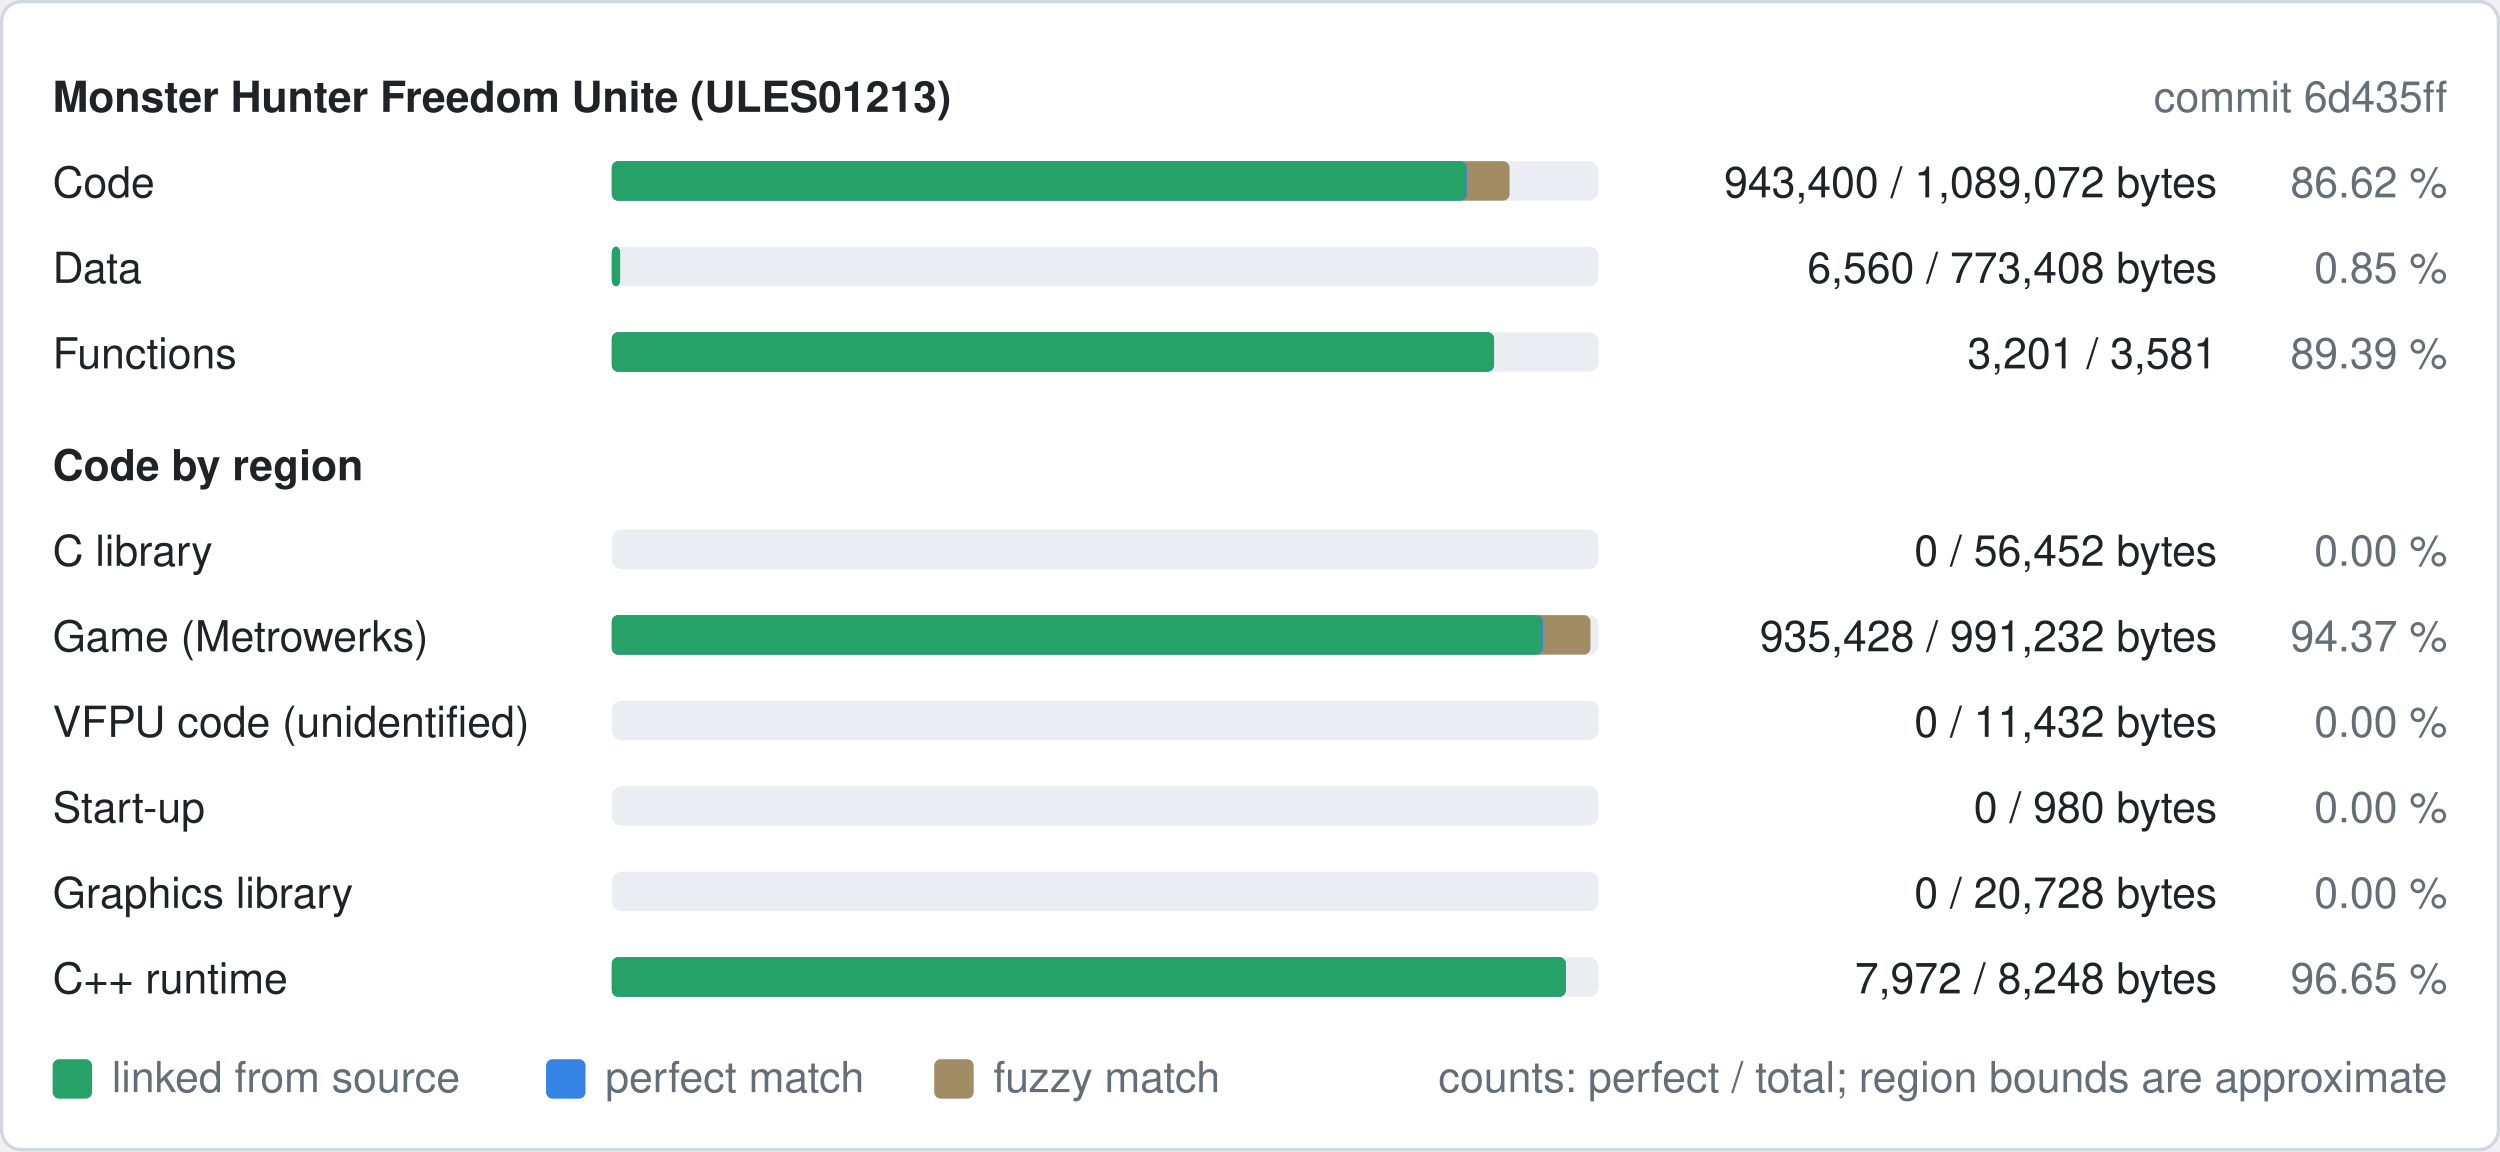
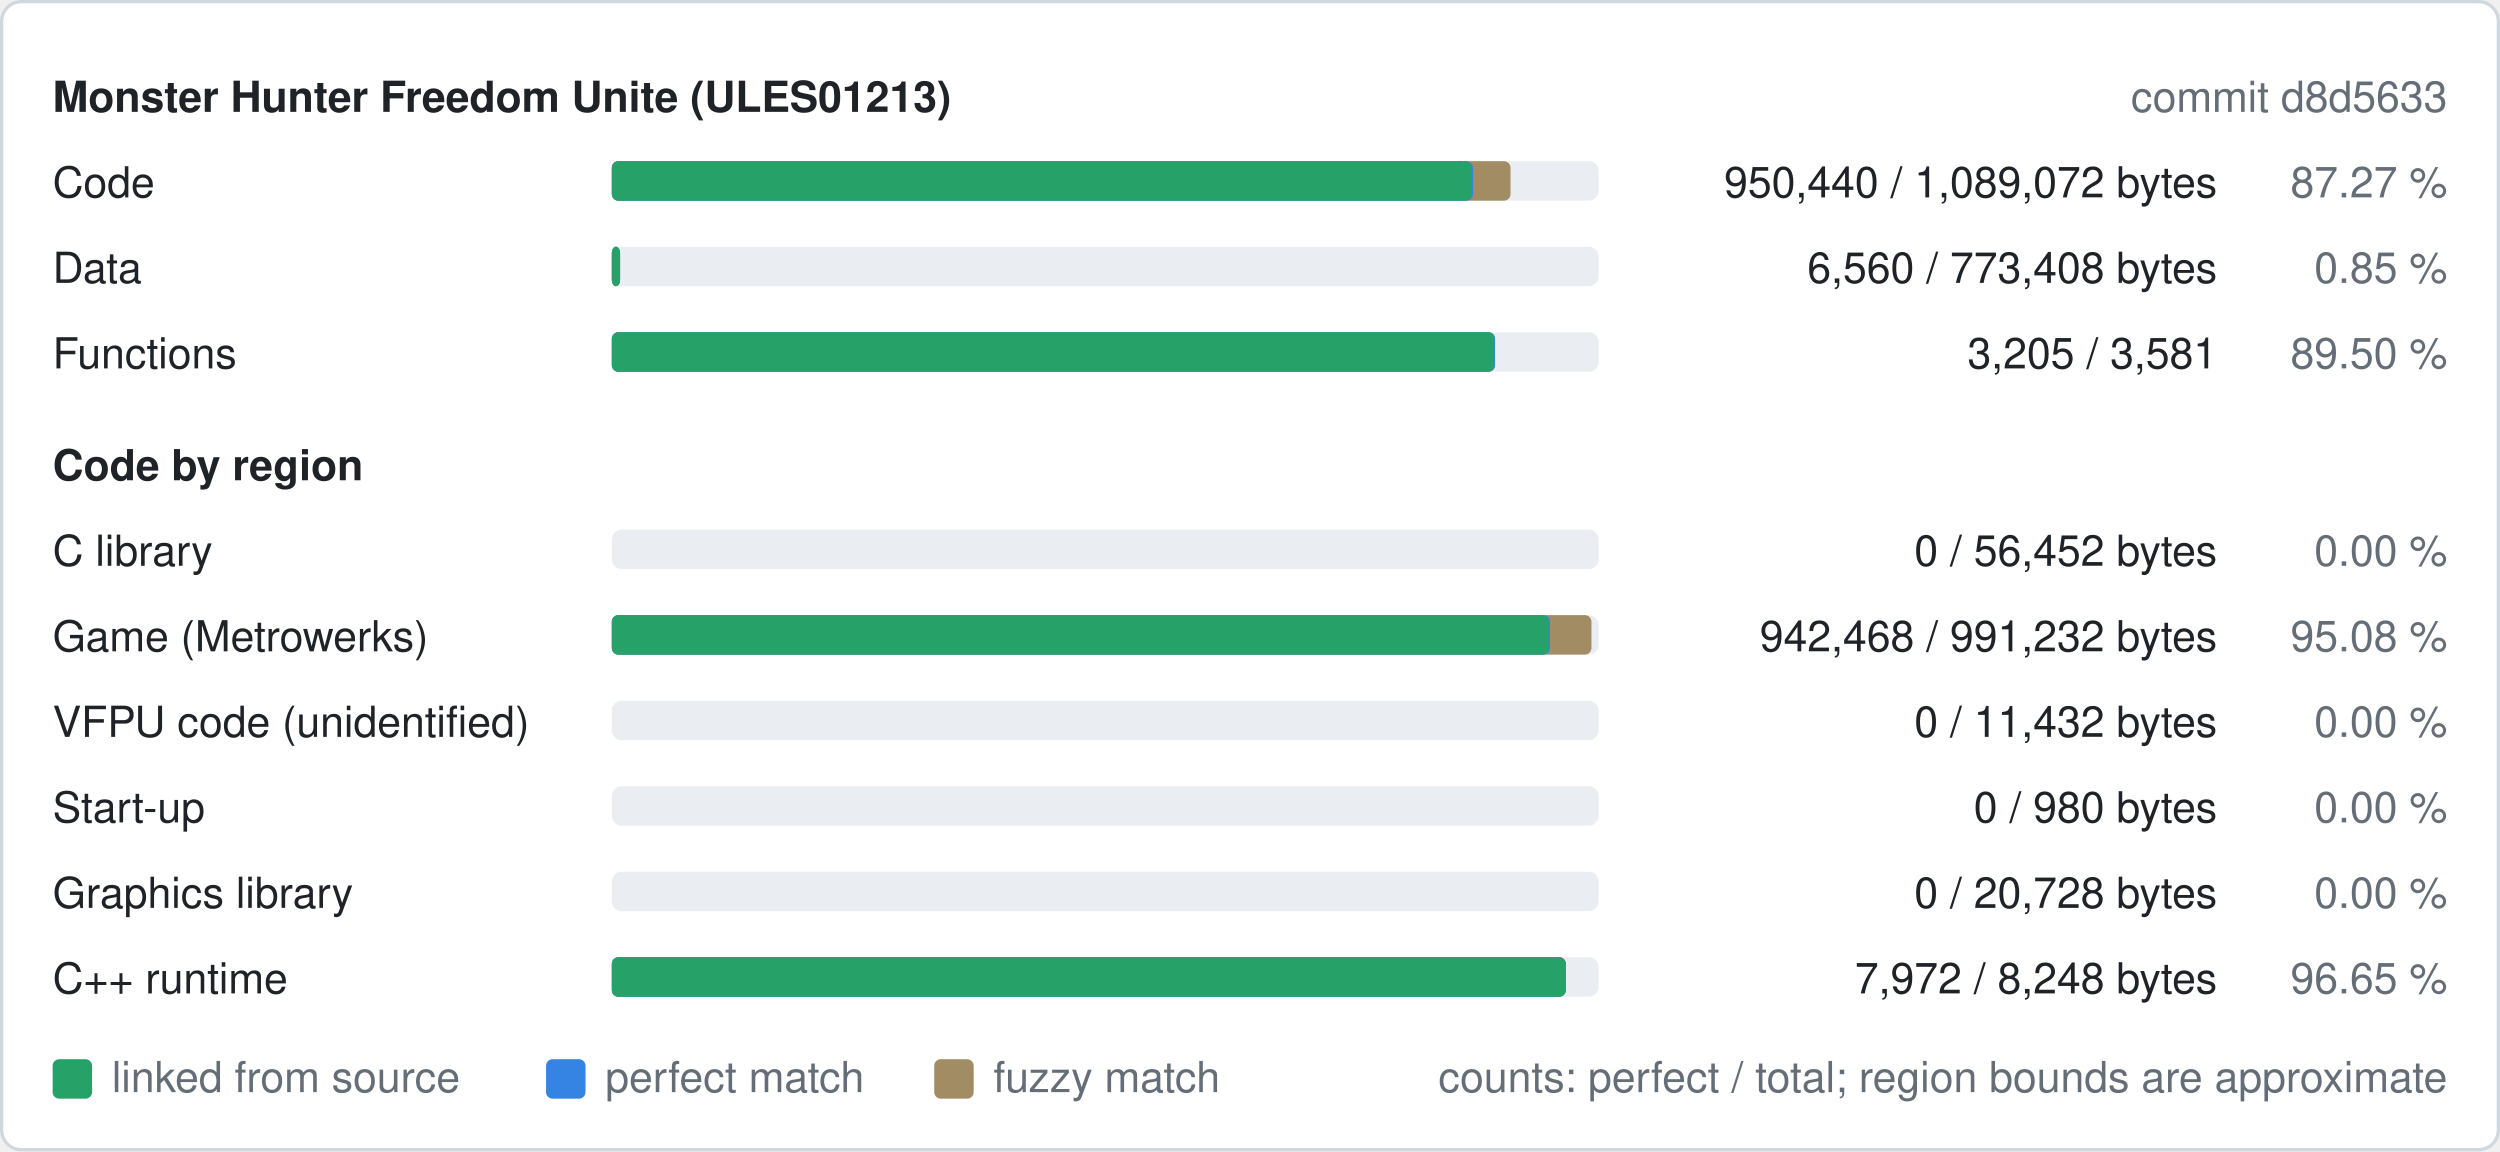
<svg xmlns="http://www.w3.org/2000/svg" width="760" height="350" viewBox="0 0 760 350" role="img" aria-label="Decompilation progress of ULES01213">
  <style>
text{font-family:-apple-system,BlinkMacSystemFont,"Segoe UI",Helvetica,Arial,sans-serif;font-size:13px}
.b{font-weight:600}
.bg{fill:#ffffff;stroke:#d0d7de}.t{fill:#1f2328}.m{fill:#656d76}.track{fill:#eaeef2}.fuzzy{fill:#a28c64}.perfect{fill:#3584e4}.linked{fill:#26a269}
@media (prefers-color-scheme: dark){.bg{fill:#0d1117;stroke:#30363d}.t{fill:#e6edf3}.m{fill:#8d96a0}.track{fill:#21262d}.fuzzy{fill:#a28c64}.perfect{fill:#3584e4}.linked{fill:#2ec27e}}
</style>
  <rect class="bg" x="0.5" y="0.5" width="759" height="349" rx="6" />
  <text class="t b" x="16" y="34">Monster Hunter Freedom Unite (ULES01213)</text>
-   <text class="m" x="744" y="34" text-anchor="end">commit 6d435ff</text>
+   <text class="m" x="744" y="34" text-anchor="end">commit d8d5633</text>
  <text class="t" x="16" y="60">Code</text>
  <rect class="track" x="186" y="49" width="300" height="12" rx="3" />
-   <rect class="fuzzy" x="186" y="49" width="272.9" height="12" rx="2" />
-   <rect class="perfect" x="186" y="49" width="259.9" height="12" rx="2" />
-   <rect class="linked" x="186" y="49" width="259.5" height="12" rx="2" />
-   <text class="t" x="674" y="60" text-anchor="end">943,400 / 1,089,072 bytes</text>
-   <text class="m" x="744" y="60" text-anchor="end">86.62 %</text>
+   <rect class="fuzzy" x="186" y="49" width="273.2" height="12" rx="2" />
+   <rect class="perfect" x="186" y="49" width="261.8" height="12" rx="2" />
+   <rect class="linked" x="186" y="49" width="261.4" height="12" rx="2" />
+   <text class="t" x="674" y="60" text-anchor="end">950,440 / 1,089,072 bytes</text>
+   <text class="m" x="744" y="60" text-anchor="end">87.27 %</text>
  <text class="t" x="16" y="86">Data</text>
  <rect class="track" x="186" y="75" width="300" height="12" rx="3" />
  <rect class="fuzzy" x="186" y="75" width="2.5" height="12" rx="2" />
  <rect class="perfect" x="186" y="75" width="2.5" height="12" rx="2" />
  <rect class="linked" x="186" y="75" width="2.5" height="12" rx="2" />
  <text class="t" x="674" y="86" text-anchor="end">6,560 / 773,408 bytes</text>
  <text class="m" x="744" y="86" text-anchor="end">0.85 %</text>
  <text class="t" x="16" y="112">Functions</text>
  <rect class="track" x="186" y="101" width="300" height="12" rx="3" />
-   <rect class="fuzzy" x="186" y="101" width="268.2" height="12" rx="2" />
-   <rect class="perfect" x="186" y="101" width="268.2" height="12" rx="2" />
-   <rect class="linked" x="186" y="101" width="268.0" height="12" rx="2" />
-   <text class="t" x="674" y="112" text-anchor="end">3,201 / 3,581</text>
-   <text class="m" x="744" y="112" text-anchor="end">89.39 %</text>
+   <rect class="fuzzy" x="186" y="101" width="268.5" height="12" rx="2" />
+   <rect class="perfect" x="186" y="101" width="268.5" height="12" rx="2" />
+   <rect class="linked" x="186" y="101" width="268.3" height="12" rx="2" />
+   <text class="t" x="674" y="112" text-anchor="end">3,205 / 3,581</text>
+   <text class="m" x="744" y="112" text-anchor="end">89.50 %</text>
  <text class="t b" x="16" y="146">Code by region</text>
  <text class="t" x="16" y="172">C library</text>
  <rect class="track" x="186" y="161" width="300" height="12" rx="3" />
  <text class="t" x="674" y="172" text-anchor="end">0 / 56,452 bytes</text>
  <text class="m" x="744" y="172" text-anchor="end">0.00 %</text>
  <text class="t" x="16" y="198">Game (Metrowerks)</text>
  <rect class="track" x="186" y="187" width="300" height="12" rx="3" />
-   <rect class="fuzzy" x="186" y="187" width="297.5" height="12" rx="2" />
-   <rect class="perfect" x="186" y="187" width="283.1" height="12" rx="2" />
-   <rect class="linked" x="186" y="187" width="282.7" height="12" rx="2" />
-   <text class="t" x="674" y="198" text-anchor="end">935,428 / 991,232 bytes</text>
-   <text class="m" x="744" y="198" text-anchor="end">94.37 %</text>
+   <rect class="fuzzy" x="186" y="187" width="297.8" height="12" rx="2" />
+   <rect class="perfect" x="186" y="187" width="285.2" height="12" rx="2" />
+   <rect class="linked" x="186" y="187" width="284.8" height="12" rx="2" />
+   <text class="t" x="674" y="198" text-anchor="end">942,468 / 991,232 bytes</text>
+   <text class="m" x="744" y="198" text-anchor="end">95.08 %</text>
  <text class="t" x="16" y="224">VFPU code (unidentified)</text>
  <rect class="track" x="186" y="213" width="300" height="12" rx="3" />
  <text class="t" x="674" y="224" text-anchor="end">0 / 11,432 bytes</text>
  <text class="m" x="744" y="224" text-anchor="end">0.00 %</text>
  <text class="t" x="16" y="250">Start-up</text>
  <rect class="track" x="186" y="239" width="300" height="12" rx="3" />
  <text class="t" x="674" y="250" text-anchor="end">0 / 980 bytes</text>
  <text class="m" x="744" y="250" text-anchor="end">0.00 %</text>
  <text class="t" x="16" y="276">Graphics library</text>
  <rect class="track" x="186" y="265" width="300" height="12" rx="3" />
  <text class="t" x="674" y="276" text-anchor="end">0 / 20,728 bytes</text>
  <text class="m" x="744" y="276" text-anchor="end">0.00 %</text>
  <text class="t" x="16" y="302">C++ runtime</text>
  <rect class="track" x="186" y="291" width="300" height="12" rx="3" />
  <rect class="fuzzy" x="186" y="291" width="290.0" height="12" rx="2" />
  <rect class="perfect" x="186" y="291" width="290.0" height="12" rx="2" />
  <rect class="linked" x="186" y="291" width="290.0" height="12" rx="2" />
  <text class="t" x="674" y="302" text-anchor="end">7,972 / 8,248 bytes</text>
  <text class="m" x="744" y="302" text-anchor="end">96.65 %</text>
  <rect class="linked" x="16" y="322" width="12" height="12" rx="2" />
  <text class="m" x="34" y="332">linked from source</text>
  <rect class="perfect" x="166" y="322" width="12" height="12" rx="2" />
  <text class="m" x="184" y="332">perfect match</text>
  <rect class="fuzzy" x="284" y="322" width="12" height="12" rx="2" />
  <text class="m" x="302" y="332">fuzzy match</text>
  <text class="m" x="744" y="332" text-anchor="end">counts: perfect / total; region bounds are approximate</text>
</svg>
